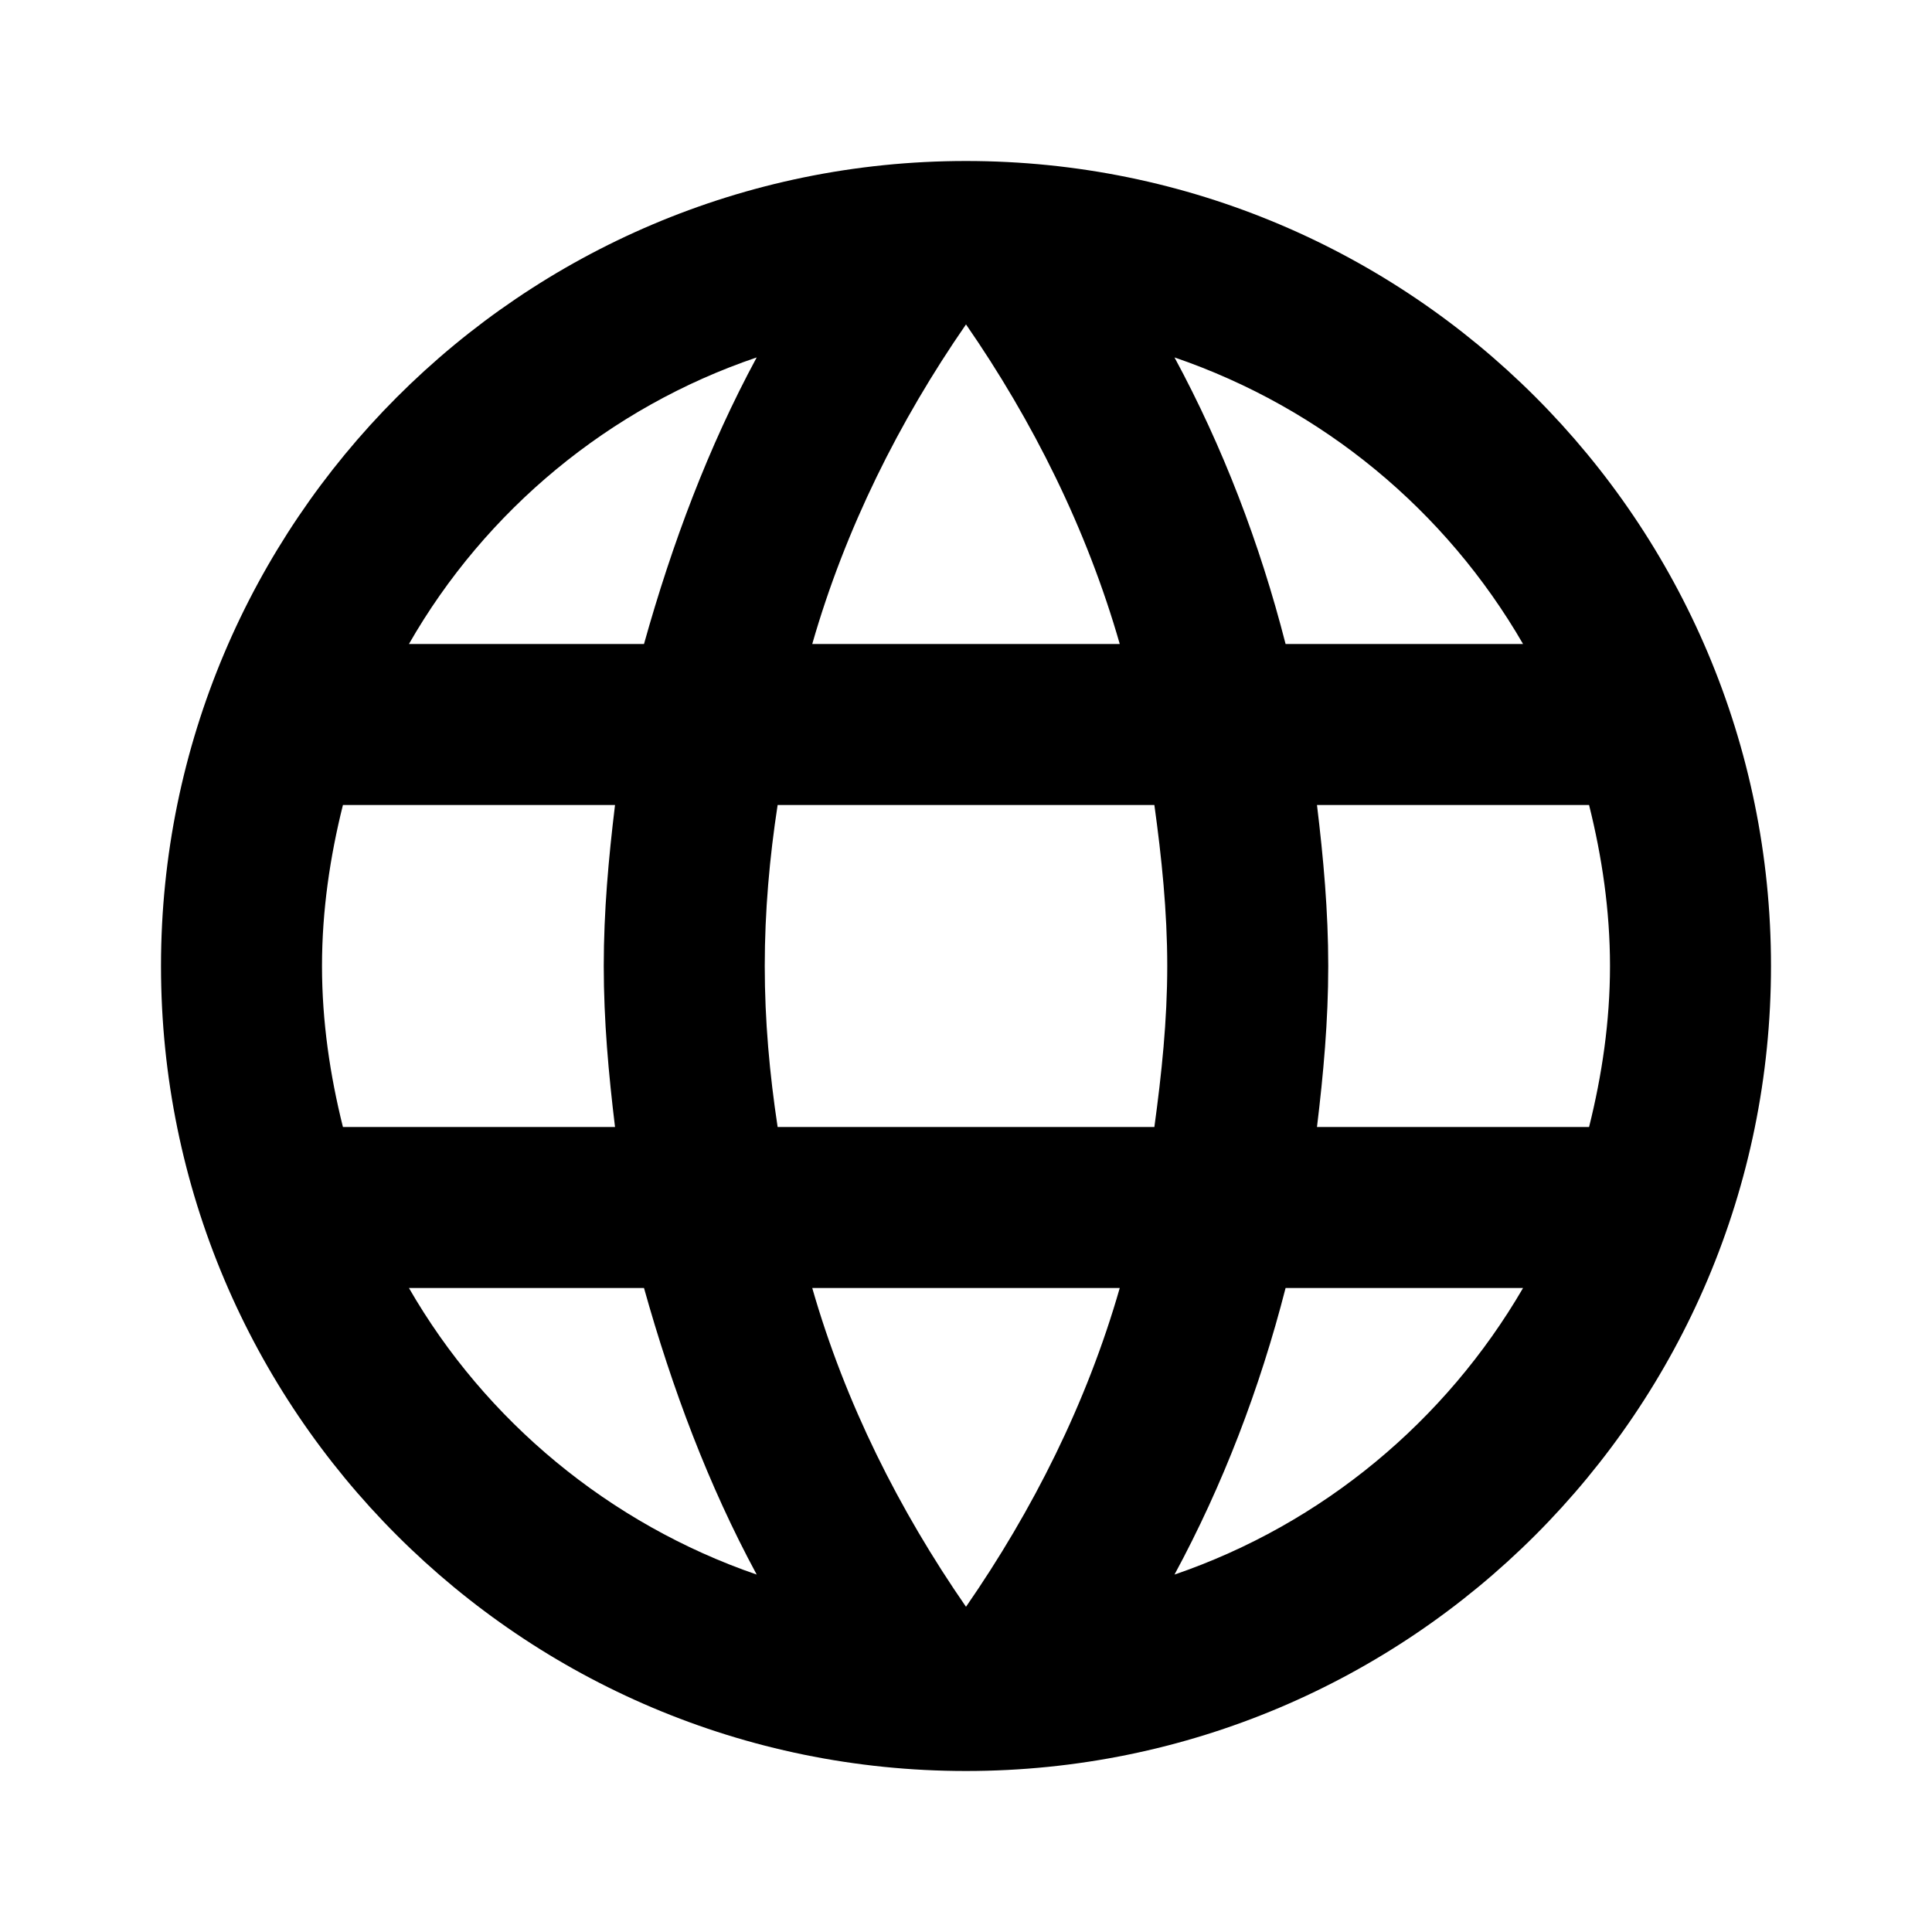
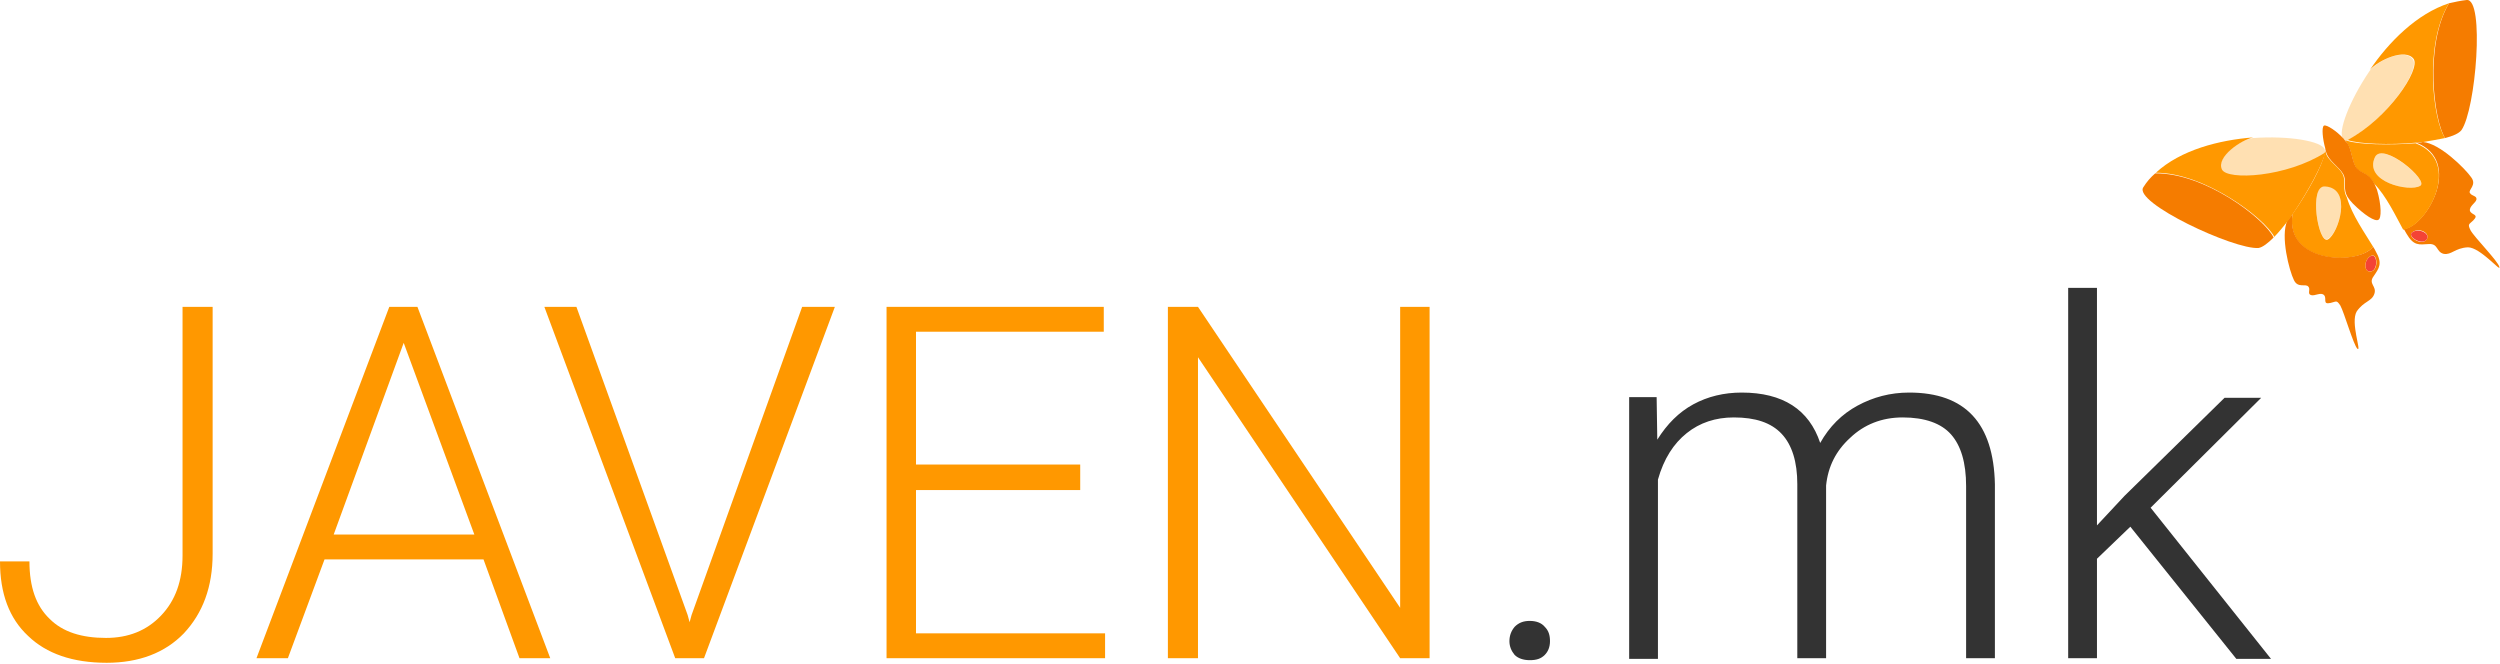
- <svg xmlns="http://www.w3.org/2000/svg" version="1.1" width="24" height="24" viewBox="0 0 24 24">
-   <path d="M16.36,14C16.44,13.34 16.5,12.68 16.5,12C16.5,11.32 16.44,10.66 16.36,10H19.74C19.9,10.64 20,11.31 20,12C20,12.69 19.9,13.36 19.74,14M14.59,19.56C15.19,18.45 15.65,17.25 15.97,16H18.92C17.96,17.65 16.43,18.93 14.59,19.56M14.34,14H9.66C9.56,13.34 9.5,12.68 9.5,12C9.5,11.32 9.56,10.65 9.66,10H14.34C14.43,10.65 14.5,11.32 14.5,12C14.5,12.68 14.43,13.34 14.34,14M12,19.96C11.17,18.76 10.5,17.43 10.09,16H13.91C13.5,17.43 12.83,18.76 12,19.96M8,8H5.08C6.03,6.34 7.57,5.06 9.4,4.44C8.8,5.55 8.35,6.75 8,8M5.08,16H8C8.35,17.25 8.8,18.45 9.4,19.56C7.57,18.93 6.03,17.65 5.08,16M4.26,14C4.1,13.36 4,12.69 4,12C4,11.31 4.1,10.64 4.26,10H7.64C7.56,10.66 7.5,11.32 7.5,12C7.5,12.68 7.56,13.34 7.64,14M12,4.03C12.83,5.23 13.5,6.57 13.91,8H10.09C10.5,6.57 11.17,5.23 12,4.03M18.92,8H15.97C15.65,6.75 15.19,5.55 14.59,4.44C16.43,5.07 17.96,6.34 18.92,8M12,2C6.47,2 2,6.5 2,12A10,10 0 0,0 12,22A10,10 0 0,0 22,12A10,10 0 0,0 12,2Z" />
+ <svg xmlns="http://www.w3.org/2000/svg" version="1.1" id="Layer_1" x="0px" y="0px" viewBox="0 0 382.1 101.4" style="enable-background:new 0 0 382.1 101.4;" xml:space="preserve">
+   <style type="text/css">
+ 	.st0{fill:#F57C00;}
+ 	.st1{fill:#FFE0B2;}
+ 	.st2{fill:#FF9800;}
+ 	.st3{fill:#F44336;}
+ 	.st4{fill:#333333;}
+ </style>
+   <g>
+     <g>
+       <g id="XMLID_1_">
+         <g>
+           <path class="st0" d="M377,0c2.8-0.3,1.4,16.8-0.8,19.9c-0.4,0.5-1.3,0.9-2.5,1.2l0,0c-1.7-2.7-3.2-14.1,0.6-20.6      C375.2,0.3,376.1,0.1,377,0z" />
+           <path class="st1" d="M368.8,9.1c1.1,1.6-3.9,9.1-10.1,12.4c-0.2-0.1-0.4-0.2-0.5-0.2c0,0,0,0,0,0c0,0-0.1-0.1-0.1-0.1      c-0.8-1,0.9-5.7,4.1-10.4c0,0,0,0,0,0C363.5,9.2,367.6,7.3,368.8,9.1z" />
+           <path class="st2" d="M362.2,10.7c2.9-4.3,7.2-8.6,12.1-10.2c-3.9,6.5-2.4,17.9-0.6,20.6c-1,0.2-2.1,0.4-3.3,0.6      c-0.4,0-0.7,0.1-1.1,0.1c-4.1,0.4-8.8,0.2-10.5-0.4c6.2-3.3,11.2-10.8,10.1-12.4C367.6,7.3,363.5,9.2,362.2,10.7z" />
+           <path class="st0" d="M368.7,35.5c-0.9,0.6,1.4,2.2,2.2,1.1C371.5,35.6,369.7,34.7,368.7,35.5z M370.3,21.7      c2.6,0.2,6.5,4.1,7.4,5.4c0.9,1.2-0.5,1.9-0.2,2.4s1.1,0.4,1,1c-0.1,0.5-1.1,1-1,1.7c0.2,0.7,1.5,0.5,0.5,1.5      c-0.6,0.6-0.9,0.5-0.4,1.5c0.6,1.1,4.2,4.7,4.4,5.6c0.3,0.9-2.9-3-4.8-3c-2,0.1-2.5,1.2-3.7,1c-1.2-0.3-0.8-1.6-2.3-1.5      c-1.5,0.1-2.3,0.3-3.4-1.6c-0.1-0.2-0.3-0.5-0.4-0.7l0,0c3.5-0.4,9.1-10.4,1.9-13.2C369.6,21.8,370,21.8,370.3,21.7z" />
+           <path class="st1" d="M363,24c1.1-2.4,8.3,3.6,6.9,4.4C368.3,29.4,361.2,27.8,363,24z" />
+           <path class="st3" d="M368.7,35.5c1-0.7,2.8,0.2,2.2,1.1C370.2,37.6,367.8,36.1,368.7,35.5z" />
+           <path class="st2" d="M360.3,25.9c-0.8-0.8-0.8-2.8-1.5-3.9c-0.1-0.2-0.3-0.5-0.6-0.7c0.1,0.1,0.3,0.2,0.5,0.2      c1.7,0.6,6.4,0.7,10.5,0.4c7.3,2.8,1.7,12.8-1.9,13.2l0,0c-1.1-2-2.6-5.2-4.5-7.1l0,0C362.1,26.6,361,26.5,360.3,25.9z       M369.9,28.4c1.4-0.8-5.7-6.8-6.9-4.4C361.2,27.8,368.3,29.4,369.9,28.4z" />
+           <path class="st0" d="M358.3,27c-0.3-1.1-2-2.1-2.6-3.3c-0.1-0.2-0.2-0.5-0.3-0.9c0,0,0,0,0,0c0,0,0-0.1,0-0.1      c-0.4-1.4-0.6-3.3-0.2-3.5c0.4-0.2,2,0.9,2.9,1.9c0,0,0.1,0.1,0.1,0.1c0,0,0,0,0,0c0.2,0.3,0.4,0.5,0.6,0.7      c0.7,1.1,0.7,3.1,1.5,3.9c0.7,0.7,1.8,0.7,2.5,2.1l0,0c0.2,0.3,0.3,0.7,0.5,1.1c0.7,2.4,0.7,4.4,0.2,4.6      c-0.5,0.3-2.1-0.7-3.9-2.5c-0.3-0.3-0.6-0.7-0.8-1C358.1,28.9,358.6,27.9,358.3,27z" />
+           <path class="st1" d="M344.3,21.1c5.7-0.4,10.5,0.5,11,1.7c0,0,0,0.1,0,0.1c0,0,0,0,0,0c0,0.1,0,0.3,0,0.6      c-5.9,3.7-15,4.3-15.8,2.6C338.6,24.1,342.3,21.4,344.3,21.1C344.3,21.1,344.3,21.1,344.3,21.1z" />
+           <path class="st3" d="M362.4,39.1c1-0.4,1.1,2.3-0.1,2.4C361.2,41.6,361.3,39.6,362.4,39.1z" />
+           <path class="st1" d="M355.4,28.4c4.2,0.4,2,7.3,0.4,8.1C354.3,37.4,352.8,28.2,355.4,28.4z" />
+           <path class="st2" d="M355.8,36.6c1.6-0.9,3.8-7.8-0.4-8.1C352.8,28.2,354.3,37.4,355.8,36.6z M362.7,37.7      c-2.1,2.9-13.6,2.7-12.3-5c2.4-3.4,4.6-7.5,4.9-9.3c0-0.2,0.1-0.4,0-0.6c0.1,0.3,0.2,0.6,0.3,0.9c0.6,1.2,2.3,2.1,2.6,3.3      c0.3,0.9-0.2,1.9,0.5,3.2C359.5,32.9,361.5,35.7,362.7,37.7z" />
+           <path class="st0" d="M362.3,41.5c1.3-0.1,1.1-2.9,0.1-2.4C361.3,39.6,361.2,41.6,362.3,41.5z M350.4,32.7      c-1.2,7.7,10.3,7.8,12.3,5c0.2,0.3,0.3,0.5,0.4,0.7c1.1,1.9,0.5,2.6-0.3,3.8c-0.9,1.2,0.5,1.5,0.1,2.7s-1.6,1.1-2.7,2.7      c-1,1.7,0.8,6.3,0.1,5.7c-0.6-0.6-2-5.5-2.6-6.6c-0.6-0.9-0.6-0.6-1.5-0.4c-1.3,0.3-0.5-0.7-1-1.2c-0.5-0.5-1.4,0.2-2,0      s0-0.9-0.4-1.3c-0.4-0.5-1.6,0.3-2.2-1c-0.7-1.4-2.1-6.7-1-9.1c0,0,0,0,0,0C349.9,33.3,350.2,33,350.4,32.7z" />
+           <path class="st2" d="M347.6,36.2c-1.4-2.8-10.6-9.8-18.1-9.8c3.8-3.5,9.7-5,14.9-5.4c-1.9,0.4-5.7,3-4.8,4.9      c0.8,1.7,9.9,1.2,15.8-2.6c-0.4,1.8-2.6,5.9-4.9,9.3c-0.2,0.3-0.4,0.6-0.6,0.9c0,0,0,0,0,0C349,34.6,348.3,35.5,347.6,36.2z" />
+           <path class="st0" d="M329.4,26.5c7.6-0.1,16.7,6.9,18.1,9.8c-0.9,0.9-1.7,1.5-2.3,1.6c-3.7,0.3-19.3-7-17.6-9.3      C328.1,27.8,328.7,27.1,329.4,26.5z" />
+         </g>
+         <g>
+ 			</g>
+       </g>
+     </g>
+   </g>
+   <g>
+     <path class="st2" d="M27.9,46.9h4.6v37.7c0,5.1-1.5,9.1-4.4,12.2c-2.9,3-6.9,4.5-11.8,4.5c-5.2,0-9.2-1.4-12-4.1   C1.4,94.5,0,90.7,0,85.8h4.5c0,3.9,1,6.8,3.1,8.8c2,2,4.9,2.9,8.6,2.9c3.4,0,6.2-1.1,8.4-3.4c2.2-2.3,3.3-5.3,3.3-9.2V46.9z" />
+     <path class="st2" d="M73.9,85.5H49.6L44,100.6h-4.8l20.3-53.7h4.3l20.3,53.7h-4.7L73.9,85.5z M51,81.7h21.5L61.7,52.4L51,81.7z" />
+     <path class="st2" d="M105.1,94l0.3,1.1l0.3-1.1l16.9-47.1h5l-20,53.7h-4.4l-20-53.7h4.9L105.1,94z" />
+     <path class="st2" d="M165.2,74.9H140v21.9h28.9v3.8h-33.4V46.9h33.2v3.8H140V71h25.1V74.9z" />
+     <path class="st2" d="M218.5,100.6h-4.5l-30.9-46v46h-4.6V46.9h4.6l30.9,46v-46h4.5V100.6z" />
+     <path class="st4" d="M230.7,98c0-0.9,0.3-1.6,0.8-2.2c0.6-0.6,1.3-0.9,2.3-0.9c1,0,1.8,0.3,2.3,0.9c0.6,0.6,0.8,1.3,0.8,2.2   c0,0.9-0.3,1.6-0.8,2.1c-0.6,0.6-1.3,0.8-2.3,0.8c-1,0-1.8-0.3-2.3-0.8C231,99.5,230.7,98.8,230.7,98z" />
+     <path class="st4" d="M253.2,60.7l0.1,6.5c1.5-2.4,3.3-4.2,5.5-5.4s4.7-1.8,7.4-1.8c6.3,0,10.3,2.6,12,7.7c1.4-2.5,3.3-4.4,5.7-5.7   c2.4-1.3,5-2,7.9-2c8.6,0,12.9,4.7,13.1,14v26.6h-4.4V74.3c0-3.6-0.8-6.2-2.3-7.9s-4-2.6-7.4-2.6c-3.2,0-5.9,1.1-8,3.1   c-2.2,2-3.4,4.4-3.7,7.3v26.4h-4.4V74c0-3.4-0.8-6-2.4-7.7c-1.6-1.7-4-2.5-7.3-2.5c-2.8,0-5.2,0.8-7.2,2.4s-3.5,3.9-4.4,7.1v27.4   h-4.4V60.7H253.2z" />
+     <path class="st4" d="M325.6,80.5l-5.1,4.9v15.2h-4.4V44h4.4v36.3l4.2-4.5l15.3-15h5.6l-16.9,16.8l18.4,23.1h-5.3L325.6,80.5z" />
+   </g>
</svg>
